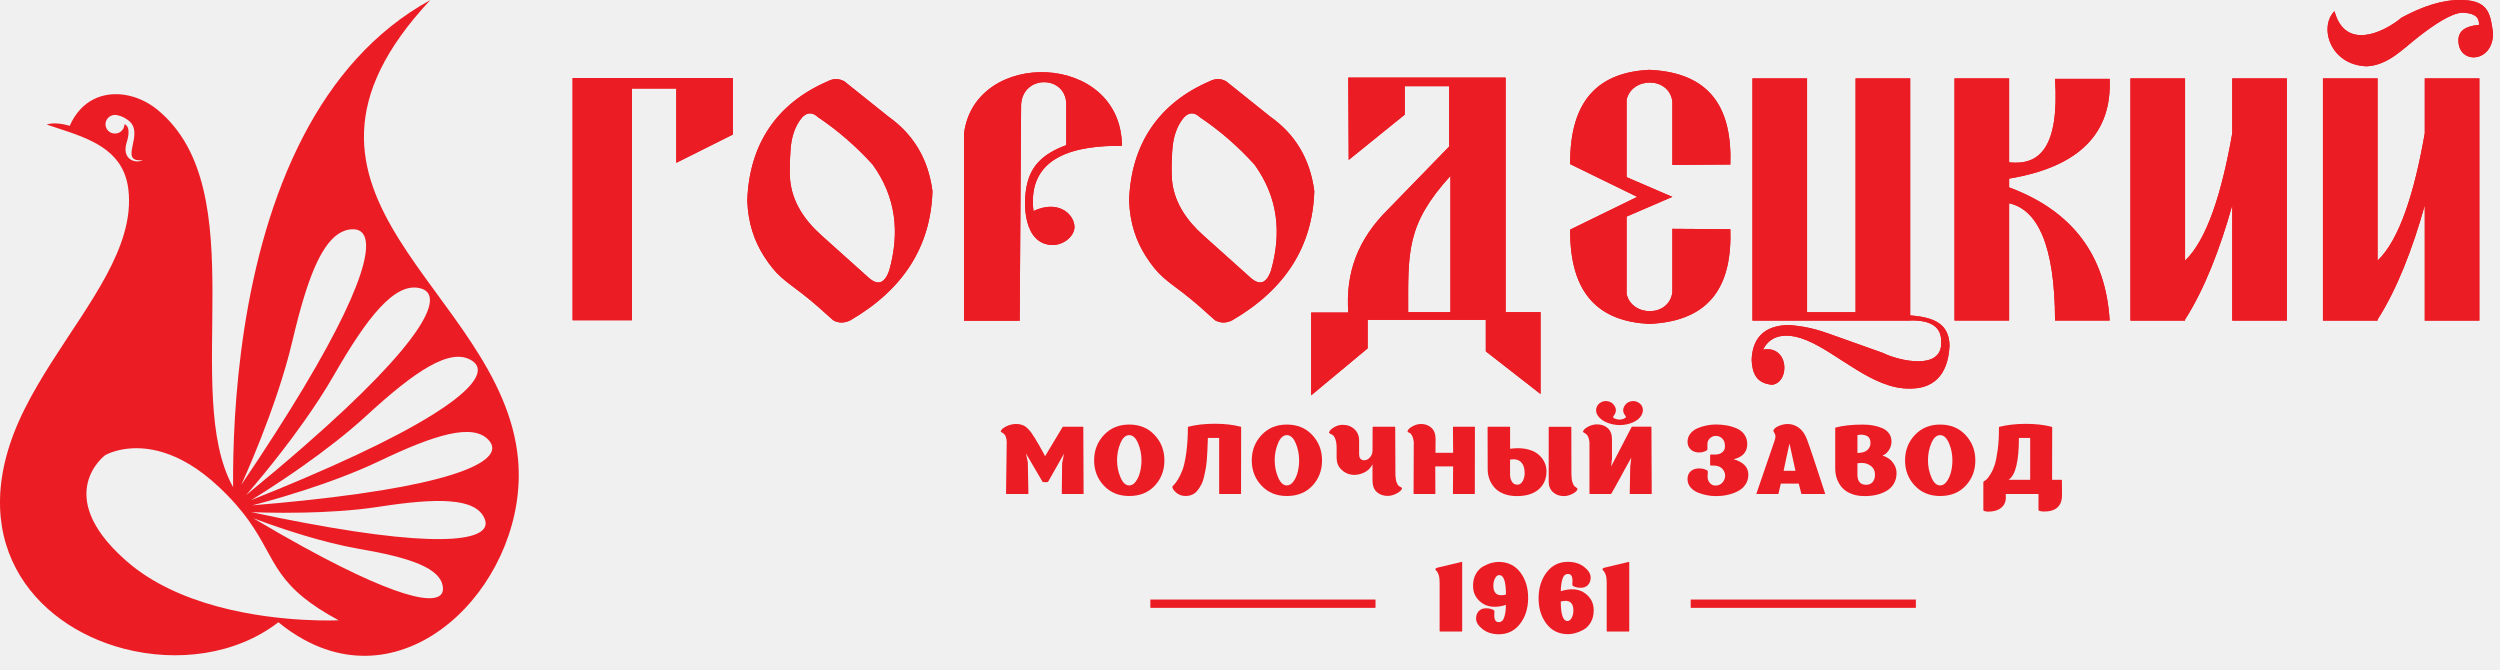
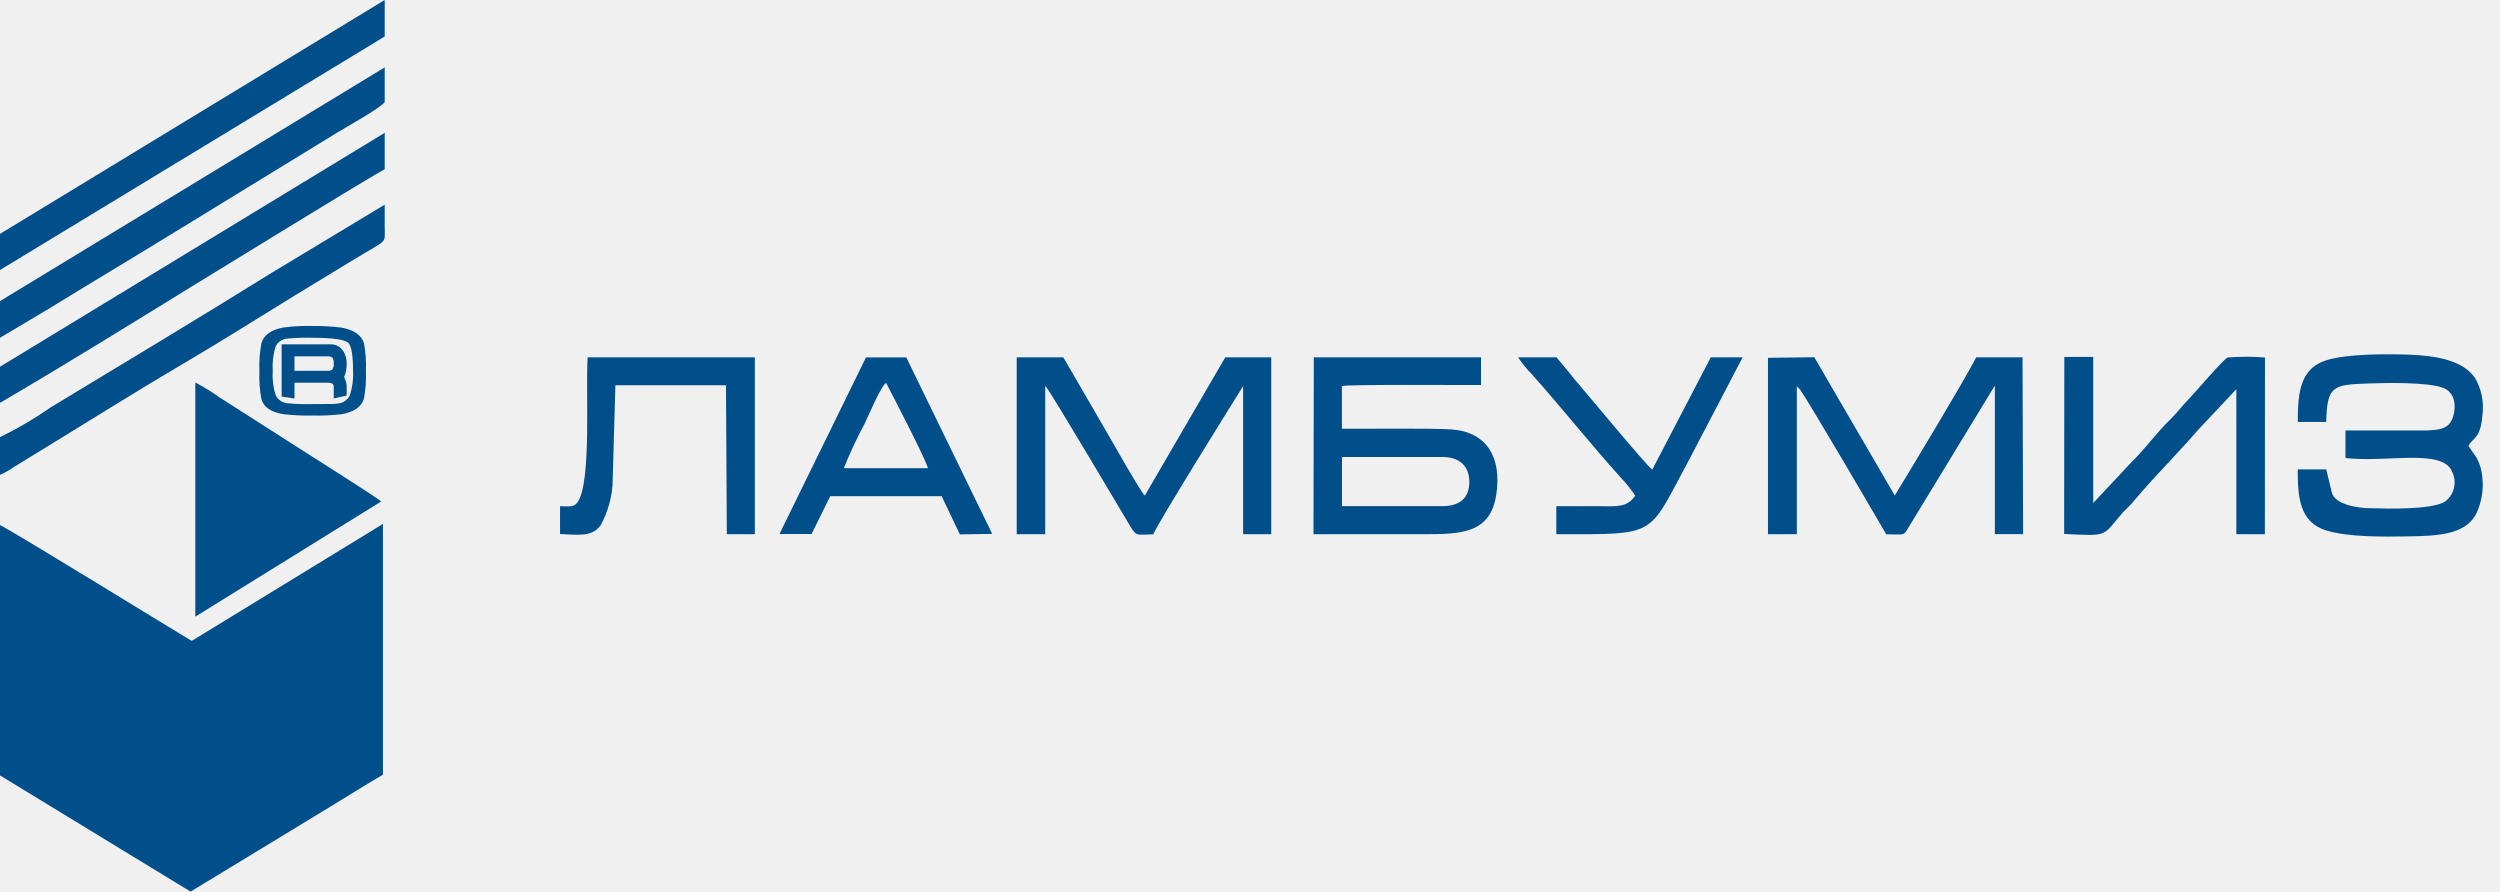
- <svg xmlns="http://www.w3.org/2000/svg" width="142" height="38" viewBox="0 0 142 38" fill="none">
-   <path d="M117.116 27.284L117.122 28.119C117.122 28.744 116.778 29.056 116.091 29.056C116.037 29.056 115.973 29.049 115.898 29.033C115.823 29.017 115.786 28.996 115.786 28.971V28.061H113.926C113.926 28.068 113.927 28.1 113.929 28.157C113.93 28.214 113.932 28.248 113.932 28.259C113.932 28.505 113.843 28.699 113.664 28.844C113.485 28.989 113.239 29.062 112.924 29.062C112.874 29.062 112.817 29.053 112.751 29.038C112.686 29.021 112.654 29.002 112.654 28.976V27.38C112.654 27.373 112.659 27.364 112.67 27.354C112.674 27.35 112.682 27.345 112.693 27.338C112.748 27.302 112.797 27.265 112.844 27.226C112.89 27.187 112.96 27.09 113.057 26.936C113.153 26.783 113.233 26.606 113.299 26.404C113.364 26.202 113.421 25.914 113.471 25.538C113.522 25.163 113.544 24.741 113.54 24.269V24.264C113.544 24.253 113.552 24.246 113.563 24.243C114.002 24.133 114.498 24.076 115.053 24.074C115.608 24.073 116.104 24.129 116.542 24.243C116.542 24.243 116.549 24.249 116.565 24.259V24.269L116.559 27.251H117.095C117.108 27.252 117.116 27.263 117.116 27.284ZM114.099 27.242L114.104 27.252H115.314V24.874H114.674C114.674 26.196 114.482 26.984 114.099 27.242Z" fill="#EC1C24" />
-   <path d="M112.199 26.149C112.199 26.717 112.017 27.196 111.652 27.587C111.287 27.978 110.802 28.173 110.2 28.173C109.61 28.173 109.129 27.977 108.76 27.584C108.391 27.192 108.207 26.713 108.207 26.149C108.207 25.585 108.392 25.105 108.763 24.709C109.134 24.313 109.613 24.115 110.2 24.115C110.791 24.115 111.272 24.313 111.643 24.709C112.013 25.105 112.199 25.585 112.199 26.149ZM109.509 26.149C109.509 26.488 109.574 26.811 109.704 27.115C109.835 27.421 110 27.573 110.2 27.573C110.341 27.573 110.467 27.498 110.577 27.346C110.686 27.194 110.767 27.013 110.819 26.8C110.871 26.587 110.897 26.371 110.897 26.149C110.897 25.8 110.831 25.473 110.701 25.169C110.57 24.866 110.403 24.715 110.2 24.715C109.996 24.715 109.831 24.866 109.702 25.169C109.573 25.472 109.509 25.799 109.509 26.149Z" fill="#EC1C24" />
-   <path d="M106.959 25.86C106.936 25.874 106.938 25.885 106.965 25.892C107.206 25.971 107.393 26.102 107.526 26.286C107.659 26.47 107.724 26.661 107.724 26.861C107.724 27.09 107.674 27.29 107.575 27.464C107.475 27.638 107.338 27.775 107.166 27.876C106.993 27.977 106.802 28.054 106.593 28.104C106.383 28.154 106.158 28.178 105.917 28.178C105.667 28.178 105.444 28.146 105.249 28.08C105.053 28.013 104.892 27.929 104.768 27.826C104.643 27.722 104.54 27.6 104.459 27.458C104.379 27.317 104.322 27.179 104.289 27.041C104.257 26.903 104.24 26.764 104.24 26.621V26.615V26.61V26.605V26.6V26.595V26.589V26.583V26.579V26.573V26.568V26.563V26.557V26.552V26.547V26.541V26.536V26.531V26.525V26.52V26.515V26.509V26.505V26.499V26.494V26.489V26.483V26.478V26.472V26.467V26.462V26.457V26.451V26.446V26.44V26.435V26.43V26.425V26.419V26.414V26.409V26.404V26.398V26.393V26.388V26.382V26.377V26.372V26.366V26.361V26.356V26.35V26.346V26.34V26.334V26.329V26.324V26.319V26.308V26.303V26.297V26.292V26.287V26.282V26.276V26.271V26.266V26.261V26.255V26.25V26.239V26.234V26.229V26.223V26.218V26.213V26.207V26.202V26.191V26.186V26.181V26.175V26.166V26.16V26.149V26.144V26.139V26.134V26.128V26.123V26.113V26.107V26.102V26.097V26.086V26.081V26.075V26.07V26.065V26.055V26.049V26.043V26.039V26.027V26.023V26.017V26.012V26.001V25.996V25.991V25.98V25.975V25.969V25.964V25.953V25.948V25.943V25.932V25.927V25.922V25.911V25.906V25.9V25.89V25.884V25.88V25.868V25.864V25.858V25.848V25.842V25.837V25.826V25.821V25.816V25.805V25.8V25.789V25.784V25.779V25.768V25.763V25.752V25.747V25.741V25.731V25.725V25.715V25.709V25.705V25.689V25.684V25.673V25.668V25.657V25.652V25.641V25.636V25.631V25.62V25.615V25.604V25.599V25.588V25.583V25.573V25.567V25.557V25.551V25.541V25.535V25.525V25.519V25.509V25.503V25.493V25.488V25.477V25.472V25.461V25.456V25.445V25.44V25.43V25.418V25.414V25.402V25.398V25.387V25.382V25.371V25.366V25.355V25.344V25.339V25.328V25.323V25.313V25.302V25.297V25.286V25.281V25.27V25.259V25.255V25.243V25.239V25.227V25.217V25.212V25.201V25.196V25.185V25.175V25.169V25.159V25.148V25.143V25.132V25.122V25.116V25.106V25.096V25.09V25.08V25.068V25.064V25.052V25.042V25.037V25.026V25.016V25.01V25V24.989V24.984V24.973V24.963V24.952V24.947V24.936V24.925V24.921V24.909V24.899V24.889V24.883V24.873V24.862V24.851V24.846V24.835V24.825V24.814V24.809V24.798V24.788V24.777V24.766V24.762V24.75V24.74V24.73V24.724V24.714V24.703V24.692V24.682V24.676V24.666V24.655V24.645V24.634V24.623V24.618V24.608V24.597V24.575V24.564V24.554V24.548V24.538V24.528V24.517V24.506V24.496V24.485V24.48V24.469V24.459V24.448V24.437V24.427V24.416V24.405V24.401V24.389V24.379V24.369V24.315C104.24 24.293 104.25 24.283 104.268 24.283C104.679 24.172 105.195 24.117 105.812 24.117C106.011 24.117 106.201 24.132 106.379 24.163C106.558 24.193 106.729 24.242 106.895 24.311C107.059 24.378 107.191 24.478 107.289 24.61C107.387 24.742 107.436 24.9 107.436 25.081C107.436 25.256 107.386 25.42 107.286 25.571C107.187 25.72 107.078 25.817 106.959 25.86ZM106.244 25.164C106.244 24.949 106.166 24.811 106.008 24.746C105.851 24.682 105.682 24.672 105.502 24.715V25.727C105.755 25.727 105.942 25.672 106.064 25.564C106.184 25.454 106.244 25.321 106.244 25.164ZM105.997 27.536C106.154 27.536 106.277 27.484 106.366 27.381C106.454 27.278 106.499 27.138 106.499 26.963C106.499 26.724 106.401 26.544 106.204 26.423C106.009 26.301 105.775 26.265 105.502 26.315V27.006C105.517 27.36 105.682 27.536 105.997 27.536Z" fill="#EC1C24" />
-   <path d="M103.665 28.034C103.669 28.048 103.664 28.057 103.649 28.061H102.347C102.328 28.061 102.317 28.052 102.313 28.034L102.169 27.467H101.149L101.021 28.034C101.018 28.041 101.013 28.047 101.008 28.053C101.001 28.058 100.995 28.061 100.987 28.061H100.982H99.778C99.778 28.061 99.772 28.059 99.761 28.055C99.757 28.052 99.758 28.045 99.766 28.034C100.426 26.114 100.756 25.152 100.756 25.148C100.83 24.952 100.858 24.817 100.843 24.744C100.828 24.671 100.803 24.61 100.768 24.563C100.734 24.513 100.72 24.478 100.727 24.453C100.762 24.353 100.865 24.266 101.036 24.193C101.207 24.12 101.378 24.084 101.551 24.084C101.774 24.084 101.98 24.155 102.174 24.296C102.365 24.437 102.515 24.646 102.623 24.924C102.696 25.11 102.818 25.463 102.992 25.982C103.164 26.501 103.32 26.973 103.459 27.398L103.665 28.034ZM101.309 26.743H101.983L101.643 25.191C101.605 25.34 101.545 25.611 101.465 26.002C101.384 26.392 101.333 26.64 101.309 26.743Z" fill="#EC1C24" />
-   <path d="M98.471 26.085C99.028 26.245 99.306 26.538 99.306 26.963C99.306 27.177 99.249 27.367 99.136 27.53C99.023 27.694 98.873 27.822 98.686 27.913C98.5 28.004 98.304 28.071 98.1 28.114C97.894 28.158 97.684 28.179 97.468 28.179C97.296 28.179 97.122 28.163 96.947 28.128C96.773 28.094 96.601 28.043 96.43 27.973C96.259 27.903 96.12 27.802 96.012 27.67C95.905 27.538 95.851 27.384 95.851 27.209C95.851 27.027 95.91 26.881 96.029 26.77C96.147 26.66 96.31 26.605 96.513 26.605C96.628 26.605 96.737 26.622 96.838 26.659C96.94 26.694 96.995 26.73 97.002 26.765C97.006 26.79 97.007 26.814 97.005 26.835C97.003 26.856 97.001 26.892 96.997 26.939C96.993 26.987 96.991 27.031 96.991 27.071C96.991 27.217 97.035 27.338 97.121 27.435C97.207 27.531 97.308 27.58 97.424 27.58C97.654 27.58 97.819 27.482 97.919 27.285C98.015 27.096 98.011 26.912 97.907 26.734C97.797 26.541 97.598 26.444 97.314 26.444H97.165C97.145 26.444 97.136 26.431 97.136 26.407V25.845C97.14 25.83 97.149 25.822 97.165 25.818H97.424C97.577 25.818 97.704 25.782 97.801 25.709C97.898 25.636 97.956 25.547 97.971 25.444C97.986 25.34 97.98 25.236 97.953 25.133C97.927 25.03 97.868 24.942 97.778 24.868C97.688 24.796 97.582 24.759 97.459 24.759C97.332 24.759 97.22 24.803 97.125 24.89C97.028 24.978 96.981 25.091 96.981 25.231V25.535C96.965 25.571 96.912 25.608 96.819 25.645C96.727 25.682 96.625 25.701 96.514 25.701C96.314 25.701 96.154 25.644 96.033 25.53C95.911 25.417 95.852 25.27 95.852 25.091C95.852 24.917 95.906 24.762 96.013 24.629C96.12 24.494 96.26 24.392 96.43 24.32C96.602 24.249 96.774 24.196 96.948 24.163C97.123 24.128 97.296 24.111 97.469 24.111C97.689 24.111 97.897 24.13 98.097 24.168C98.297 24.205 98.488 24.265 98.67 24.346C98.852 24.429 98.996 24.55 99.099 24.709C99.203 24.867 99.251 25.053 99.243 25.268C99.223 25.694 98.966 25.967 98.471 26.085Z" fill="#EC1C24" />
-   <path d="M93.225 23.606C93.122 23.774 92.956 23.905 92.73 24C92.503 24.093 92.266 24.142 92.019 24.144C91.77 24.146 91.528 24.1 91.289 24.008C91.052 23.915 90.874 23.78 90.753 23.606C90.665 23.47 90.639 23.332 90.673 23.189C90.707 23.045 90.79 22.936 90.92 22.862C91.052 22.783 91.192 22.761 91.344 22.795C91.495 22.828 91.612 22.908 91.692 23.034C91.823 23.229 91.811 23.424 91.658 23.616C91.6 23.685 91.622 23.738 91.721 23.777C91.906 23.852 92.081 23.852 92.246 23.777C92.353 23.73 92.379 23.675 92.321 23.611C92.167 23.422 92.155 23.229 92.287 23.034C92.368 22.908 92.483 22.828 92.635 22.795C92.787 22.761 92.928 22.783 93.058 22.862C93.189 22.933 93.27 23.038 93.303 23.177C93.335 23.317 93.309 23.46 93.225 23.606ZM93.801 24.259L93.818 28.033C93.814 28.047 93.805 28.057 93.79 28.06H92.591C92.591 28.06 92.586 28.058 92.575 28.055C92.567 28.051 92.565 28.044 92.569 28.033L92.597 26.513L92.655 26C92.562 26.156 92.378 26.492 92.099 27.006C91.821 27.52 91.629 27.863 91.526 28.034C91.522 28.042 91.516 28.047 91.509 28.053C91.501 28.058 91.494 28.061 91.486 28.061H91.48H90.305C90.305 28.061 90.297 28.055 90.282 28.045V28.034C90.279 26.396 90.279 25.426 90.282 25.127C90.271 25.01 90.249 24.911 90.216 24.832C90.183 24.753 90.148 24.7 90.112 24.669C90.076 24.639 90.04 24.614 90.006 24.597C89.972 24.579 89.946 24.564 89.931 24.551C89.916 24.539 89.912 24.52 89.92 24.494C89.953 24.402 90.054 24.314 90.217 24.23C90.38 24.146 90.544 24.104 90.709 24.104C90.955 24.104 91.158 24.175 91.32 24.318C91.481 24.461 91.561 24.675 91.561 24.96V26.048L91.51 26.497L92.673 24.26C92.677 24.249 92.683 24.242 92.691 24.238C92.698 24.235 92.704 24.233 92.708 24.233H92.714H93.773C93.773 24.233 93.782 24.238 93.802 24.249V24.259H93.801Z" fill="#EC1C24" />
-   <path d="M85.75 24.237C85.75 24.237 85.758 24.243 85.773 24.253V24.264V25.49C86.107 25.443 86.408 25.447 86.676 25.5C86.945 25.554 87.163 25.644 87.328 25.771C87.493 25.898 87.619 26.046 87.708 26.218C87.796 26.389 87.841 26.573 87.841 26.769C87.841 27.194 87.693 27.535 87.401 27.792C87.106 28.049 86.693 28.178 86.159 28.178C85.868 28.178 85.61 28.132 85.387 28.039C85.165 27.945 84.99 27.823 84.866 27.671C84.741 27.52 84.648 27.36 84.59 27.189C84.53 27.02 84.501 26.845 84.501 26.662L84.495 24.263C84.498 24.249 84.508 24.241 84.523 24.237H85.75V24.237ZM86.193 27.53C86.316 27.53 86.415 27.462 86.49 27.326C86.565 27.19 86.602 27.041 86.602 26.876C86.602 26.59 86.53 26.38 86.385 26.242C86.241 26.104 86.038 26.059 85.772 26.105V26.983C85.775 27.13 85.813 27.257 85.881 27.367C85.951 27.476 86.055 27.53 86.193 27.53ZM87.968 24.27C87.972 24.256 87.981 24.247 87.996 24.244H89.228C89.228 24.244 89.236 24.249 89.251 24.26V24.27C89.255 25.798 89.257 26.684 89.257 26.931C89.257 27.123 89.277 27.281 89.318 27.402C89.359 27.524 89.401 27.6 89.448 27.632C89.494 27.665 89.533 27.694 89.565 27.718C89.598 27.743 89.609 27.77 89.597 27.798C89.566 27.887 89.469 27.973 89.305 28.055C89.142 28.137 88.982 28.178 88.824 28.178C88.583 28.178 88.379 28.105 88.213 27.957C88.049 27.808 87.966 27.611 87.966 27.365V24.27H87.968Z" fill="#EC1C24" />
-   <path d="M83.752 24.237C83.752 24.237 83.76 24.243 83.775 24.253V24.264L83.77 28.033C83.766 28.047 83.756 28.056 83.741 28.06H82.548C82.548 28.06 82.541 28.055 82.526 28.044V28.033L82.537 26.492H81.523L81.529 28.033C81.525 28.047 81.515 28.056 81.5 28.06H80.314C80.314 28.06 80.306 28.055 80.291 28.044V28.033C80.299 26.085 80.302 25.107 80.302 25.104C80.287 24.961 80.257 24.847 80.213 24.759C80.168 24.672 80.125 24.618 80.08 24.599C80.035 24.579 80.001 24.561 79.974 24.544C79.947 24.529 79.94 24.507 79.951 24.478C79.985 24.385 80.082 24.296 80.24 24.21C80.397 24.125 80.556 24.082 80.718 24.082C80.952 24.082 81.147 24.154 81.305 24.299C81.462 24.443 81.541 24.657 81.541 24.944C81.541 24.994 81.54 25.115 81.538 25.308C81.536 25.5 81.535 25.638 81.535 25.72H82.538L82.527 24.264C82.531 24.25 82.54 24.241 82.555 24.237H83.752Z" fill="#EC1C24" />
-   <path d="M75.92 25.448C75.92 25.233 75.896 25.063 75.846 24.936C75.795 24.809 75.742 24.731 75.684 24.701C75.626 24.671 75.578 24.645 75.537 24.623C75.497 24.602 75.482 24.575 75.493 24.543C75.531 24.447 75.628 24.354 75.782 24.264C75.935 24.175 76.097 24.13 76.265 24.13C76.53 24.13 76.752 24.212 76.931 24.377C77.109 24.54 77.198 24.757 77.198 25.024V25.801C77.198 25.997 77.274 26.109 77.423 26.138C77.566 26.163 77.694 26.112 77.81 25.982C77.909 25.876 77.959 25.744 77.959 25.586L77.965 24.275L77.988 24.237H79.22C79.239 24.245 79.248 24.255 79.248 24.269C79.244 24.387 79.248 25.294 79.26 26.99C79.267 27.171 79.293 27.316 79.338 27.423C79.382 27.53 79.429 27.596 79.479 27.62C79.529 27.645 79.569 27.668 79.6 27.688C79.631 27.707 79.641 27.732 79.628 27.76C79.599 27.852 79.496 27.943 79.324 28.032C79.15 28.122 78.982 28.167 78.816 28.167C78.572 28.167 78.366 28.093 78.203 27.947C78.04 27.801 77.958 27.579 77.958 27.283V26.373C77.847 26.595 77.676 26.757 77.446 26.858C77.216 26.959 76.988 26.994 76.764 26.962C76.539 26.93 76.343 26.828 76.174 26.657C76.004 26.485 75.92 26.265 75.92 25.993V25.448Z" fill="#EC1C24" />
-   <path d="M75.092 26.149C75.092 26.717 74.91 27.196 74.545 27.587C74.18 27.978 73.696 28.173 73.094 28.173C72.502 28.173 72.023 27.977 71.654 27.584C71.285 27.192 71.1 26.713 71.1 26.149C71.1 25.585 71.286 25.105 71.656 24.709C72.028 24.313 72.506 24.115 73.094 24.115C73.685 24.115 74.166 24.313 74.537 24.709C74.906 25.105 75.092 25.585 75.092 26.149ZM72.402 26.149C72.402 26.488 72.468 26.811 72.598 27.115C72.728 27.421 72.894 27.573 73.093 27.573C73.236 27.573 73.36 27.498 73.47 27.346C73.58 27.194 73.66 27.013 73.713 26.8C73.764 26.587 73.791 26.371 73.791 26.149C73.791 25.8 73.725 25.473 73.594 25.169C73.464 24.866 73.297 24.715 73.094 24.715C72.89 24.715 72.724 24.866 72.595 25.169C72.467 25.472 72.402 25.799 72.402 26.149Z" fill="#EC1C24" />
-   <path d="M70.474 24.238C70.474 24.238 70.482 24.243 70.497 24.253V24.264L70.491 28.033C70.487 28.047 70.478 28.056 70.463 28.06H69.27C69.27 28.06 69.263 28.055 69.248 28.044V28.033V24.874H68.608C68.604 24.943 68.599 25.061 68.594 25.231C68.588 25.4 68.582 25.547 68.576 25.671C68.571 25.797 68.561 25.954 68.545 26.143C68.529 26.332 68.509 26.497 68.482 26.638C68.455 26.779 68.422 26.934 68.384 27.101C68.346 27.269 68.295 27.412 68.231 27.53C68.168 27.647 68.095 27.758 68.015 27.861C67.934 27.965 67.836 28.043 67.721 28.094C67.606 28.146 67.479 28.172 67.341 28.172C67.132 28.172 66.957 28.109 66.81 27.982C66.664 27.855 66.591 27.744 66.591 27.647C66.591 27.63 66.62 27.593 66.681 27.535C66.74 27.478 66.813 27.382 66.899 27.246C66.986 27.111 67.072 26.932 67.159 26.711C67.244 26.489 67.318 26.165 67.378 25.739C67.438 25.313 67.469 24.821 67.473 24.264V24.259C67.476 24.248 67.484 24.241 67.496 24.238C67.932 24.127 68.429 24.07 68.984 24.069C69.54 24.067 70.036 24.124 70.474 24.238Z" fill="#EC1C24" />
-   <path d="M66.138 26.149C66.138 26.717 65.956 27.196 65.591 27.587C65.226 27.978 64.742 28.173 64.14 28.173C63.548 28.173 63.069 27.977 62.7 27.584C62.331 27.192 62.146 26.713 62.146 26.149C62.146 25.585 62.331 25.105 62.702 24.709C63.074 24.313 63.552 24.115 64.14 24.115C64.731 24.115 65.212 24.313 65.582 24.709C65.953 25.105 66.138 25.585 66.138 26.149ZM63.448 26.149C63.448 26.488 63.513 26.811 63.644 27.115C63.774 27.421 63.94 27.573 64.139 27.573C64.281 27.573 64.406 27.498 64.516 27.346C64.625 27.194 64.706 27.013 64.758 26.8C64.81 26.587 64.837 26.371 64.837 26.149C64.837 25.8 64.77 25.473 64.64 25.169C64.51 24.866 64.343 24.715 64.14 24.715C63.935 24.715 63.769 24.866 63.641 25.169C63.512 25.472 63.448 25.799 63.448 26.149Z" fill="#EC1C24" />
-   <path d="M59.36 25.914L60.35 24.265L60.391 24.237H61.503C61.503 24.237 61.513 24.243 61.532 24.253V24.265L61.548 28.034C61.548 28.051 61.537 28.06 61.514 28.06H60.339C60.339 28.06 60.329 28.055 60.31 28.044V28.034L60.328 26.321L60.437 25.769L59.532 27.364C59.525 27.378 59.5 27.386 59.458 27.386H59.296C59.25 27.386 59.223 27.378 59.216 27.364L58.271 25.753L58.38 26.251L58.414 28.034C58.41 28.048 58.401 28.057 58.386 28.06H57.171C57.171 28.06 57.162 28.055 57.143 28.044V28.034C57.17 26.085 57.182 25.108 57.182 25.104C57.178 24.991 57.163 24.894 57.133 24.818C57.105 24.741 57.072 24.686 57.035 24.654C57 24.622 56.965 24.597 56.932 24.579C56.899 24.562 56.874 24.547 56.857 24.533C56.84 24.521 56.837 24.503 56.849 24.477C56.883 24.385 56.991 24.296 57.171 24.21C57.351 24.124 57.534 24.081 57.718 24.081C57.85 24.081 57.967 24.101 58.072 24.14C58.178 24.179 58.275 24.242 58.363 24.33C58.452 24.417 58.522 24.499 58.577 24.576C58.631 24.652 58.7 24.757 58.785 24.89C58.869 25.026 58.959 25.179 59.055 25.35C59.151 25.521 59.226 25.657 59.28 25.757L59.36 25.914Z" fill="#EC1C24" />
-   <path d="M92.523 31.913C92.535 31.913 92.542 31.924 92.542 31.946V35.838C92.542 35.856 92.533 35.867 92.516 35.872H91.286C91.269 35.872 91.261 35.861 91.261 35.838V33.108C91.261 32.926 91.245 32.781 91.213 32.675C91.181 32.568 91.142 32.492 91.098 32.446C91.053 32.4 91.031 32.375 91.031 32.37C91.014 32.339 91.018 32.311 91.044 32.288C91.069 32.266 91.114 32.247 91.178 32.233C91.626 32.127 92.074 32.02 92.523 31.913Z" fill="#EC1C24" />
-   <path d="M88.653 33.579C89.215 33.406 89.668 33.441 90.011 33.685C90.356 33.928 90.526 34.256 90.522 34.671C90.522 34.93 90.466 35.155 90.356 35.347C90.246 35.538 90.106 35.678 89.938 35.77C89.771 35.86 89.615 35.925 89.47 35.964C89.325 36.002 89.189 36.022 89.062 36.022C88.539 36.018 88.128 35.817 87.832 35.421C87.534 35.025 87.386 34.533 87.392 33.946C87.4 33.364 87.558 32.878 87.864 32.489C88.17 32.1 88.574 31.907 89.076 31.912C89.441 31.917 89.744 32.015 89.986 32.206C90.229 32.397 90.35 32.598 90.35 32.807C90.35 32.974 90.299 33.115 90.198 33.226C90.096 33.337 89.951 33.391 89.764 33.386C89.666 33.386 89.572 33.372 89.48 33.342C89.389 33.312 89.336 33.285 89.324 33.263C89.316 33.245 89.31 33.223 89.308 33.198C89.306 33.173 89.307 33.139 89.311 33.096C89.316 33.052 89.317 33.017 89.317 32.99C89.317 32.731 89.235 32.602 89.069 32.602C88.92 32.597 88.815 32.686 88.754 32.867C88.691 33.051 88.658 33.287 88.653 33.579ZM89.03 35.272C89.119 35.272 89.192 35.226 89.247 35.135C89.303 35.044 89.337 34.955 89.352 34.865C89.367 34.777 89.372 34.699 89.368 34.63C89.352 34.202 89.113 34.048 88.653 34.166C88.653 34.903 88.779 35.272 89.03 35.272Z" fill="#EC1C24" />
-   <path d="M83.033 31.913C83.045 31.913 83.052 31.924 83.052 31.946V35.838C83.052 35.856 83.043 35.867 83.026 35.872H81.796C81.779 35.872 81.771 35.861 81.771 35.838V33.108C81.771 32.926 81.755 32.781 81.723 32.675C81.691 32.568 81.652 32.492 81.608 32.446C81.563 32.4 81.541 32.375 81.541 32.37C81.524 32.339 81.529 32.311 81.553 32.288C81.579 32.266 81.624 32.247 81.688 32.233C82.136 32.127 82.585 32.02 83.033 31.913Z" fill="#EC1C24" />
-   <path d="M78.129 34.054H65.34V34.526H78.129V34.054Z" fill="#EC1C24" />
-   <path d="M108.821 34.054H96.032V34.526H108.821V34.054Z" fill="#EC1C24" />
-   <path fill-rule="evenodd" clip-rule="evenodd" d="M49.563 9.343C48.628 8.316 47.602 7.419 46.477 6.666C46.144 6.354 45.841 6.375 45.563 6.666C45.153 7.147 44.952 7.785 44.904 8.492C44.869 8.993 44.832 9.812 44.886 10.288C45.019 11.457 45.651 12.473 46.666 13.375C47.579 14.193 48.492 15.011 49.405 15.831C49.862 16.193 50.244 16.122 50.508 15.359C51.109 13.223 50.907 11.202 49.563 9.343ZM47.012 4.619C44.123 5.868 42.554 8.19 42.446 11.389C42.49 12.688 42.853 13.704 43.398 14.558C44.107 15.669 44.578 15.92 45.542 16.662C46.148 17.127 46.737 17.657 47.327 18.192C47.623 18.355 47.948 18.368 48.303 18.192C51.346 16.42 52.87 13.959 52.964 10.854C52.713 8.944 51.82 7.592 50.476 6.634C49.714 6.026 48.881 5.361 47.956 4.618C47.662 4.456 47.349 4.444 47.012 4.619ZM71.251 9.343C70.316 8.316 69.291 7.419 68.165 6.666C67.832 6.354 67.529 6.375 67.252 6.666C66.913 7.064 66.716 7.568 66.63 8.13C66.547 8.683 66.513 9.915 66.596 10.452C66.767 11.553 67.388 12.516 68.354 13.374C69.267 14.192 70.18 15.011 71.094 15.83C71.551 16.192 71.933 16.122 72.196 15.358C72.798 13.223 72.596 11.202 71.251 9.343ZM68.7 4.619C65.811 5.868 64.242 8.19 64.133 11.389C64.178 12.688 64.541 13.704 65.087 14.558C65.796 15.669 66.266 15.92 67.231 16.662C67.836 17.127 68.426 17.657 69.015 18.192C69.312 18.355 69.636 18.368 69.991 18.192C73.034 16.42 74.559 13.959 74.652 10.854C74.401 8.944 73.509 7.592 72.164 6.634C71.401 6.026 70.57 5.361 69.645 4.618C69.35 4.456 69.038 4.444 68.7 4.619ZM57.999 5.94C57.973 10.033 57.946 14.125 57.919 18.217H54.755V7.603C55.342 2.73 63.686 2.923 63.727 8.283C61.154 8.257 58.321 8.824 58.701 11.988C60.053 11.351 60.944 12.089 61.027 12.814C61.09 13.361 60.441 13.948 59.73 13.915C58.15 13.843 58.066 11.58 58.345 10.428C58.573 9.489 59.145 8.765 60.563 8.244V5.92C60.553 4.271 58.1 4.223 57.999 5.94ZM76.606 9.084C76.598 7.525 76.59 5.966 76.582 4.406H85.521V17.728H87.504V22.381C86.467 21.573 85.431 20.765 84.394 19.957V18.169H77.684V19.785C76.614 20.675 75.545 21.565 74.475 22.455V17.752H76.582C76.424 15.489 77.112 13.589 78.884 11.85C80.027 10.674 81.169 9.5 82.312 8.324V4.895H79.79V6.511C78.727 7.369 77.666 8.227 76.606 9.084ZM79.985 17.728H82.385V9.99C79.862 12.761 79.985 14.328 79.985 17.728ZM98.284 9.345C97.186 9.352 96.088 9.359 94.99 9.367V5.759C94.796 4.329 92.675 4.366 92.391 5.669V10.062L94.99 11.182V11.182L92.391 12.302V16.695C92.675 17.998 94.796 18.034 94.99 16.605V12.997C96.088 13.005 97.186 13.012 98.284 13.019C98.388 16.159 97.21 18.246 93.667 18.398C90.888 18.253 89.156 16.772 89.185 13.042L92.995 11.182L89.185 9.322C89.156 5.592 90.888 4.111 93.667 3.966C97.21 4.117 98.388 6.204 98.284 9.345ZM111.016 4.454H114.118V9.221C115.778 9.399 116.976 8.491 116.727 4.481H119.829C119.961 7.465 118.227 9.462 114.118 10.145V10.642C117.745 11.992 119.612 14.54 119.829 18.208H116.727C116.716 13.879 115.714 11.901 114.118 11.545V18.208H111.016V4.454ZM126.791 4.454H129.893V18.209H126.791V11.661C126.107 14.117 125.202 16.451 124.11 18.151V18.209H124.073H121.009V4.454H124.111V14.802C125.347 13.632 126.2 10.959 126.792 7.567V4.454H126.791ZM108.499 18.203C109.727 18.175 110.285 18.606 110.259 19.433C110.324 21.08 107.831 20.489 106.93 20.039C106.14 19.757 105.35 19.477 104.562 19.195C103.386 18.777 102.904 18.58 101.656 18.461C100.073 18.463 99.527 19.345 99.494 20.45C99.525 21.193 99.761 21.78 100.662 21.855C101.683 21.712 101.624 19.599 100.14 19.857C100.644 18.855 101.734 18.961 102.625 19.33C104.41 20.07 106.382 22.106 108.464 22.07C109.723 22.087 110.645 21.413 110.734 19.628C110.706 18.448 109.952 18.023 108.499 17.916V4.454H105.397V17.733H102.641V4.454H99.539V18.209H102.358H102.641H105.397H105.46H108.335H108.499V18.203ZM137.726 4.454H140.828V18.209H137.726V11.661C137.043 14.117 136.137 16.451 135.045 18.151V18.209H135.008H131.943V4.454H135.046V14.802C136.282 13.632 137.135 10.959 137.727 7.567V4.454H137.726ZM132.6 0.636C133.185 2.84 135.314 1.91 136.405 1.005C137.584 0.367 138.743 -0.035 139.863 0.002C141.455 0.025 141.457 0.977 141.602 1.843C141.65 3.591 139.616 3.7 139.638 2.273C139.647 1.743 140.061 1.474 140.804 1.414C140.837 0.876 140.415 0.744 139.863 0.718C139.208 0.756 138.269 1.399 137.422 2.049C136.49 2.763 135.676 3.695 134.442 3.766C132.344 3.707 131.699 1.523 132.6 0.636ZM41.627 4.429H32.524V18.192H35.895V5.028H38.414V9.248L41.626 7.642V4.429H41.627Z" fill="#EC1C24" />
-   <path fill-rule="evenodd" clip-rule="evenodd" d="M49.563 9.343C48.628 8.316 47.602 7.419 46.477 6.666C46.144 6.354 45.841 6.375 45.563 6.666C45.153 7.147 44.952 7.785 44.904 8.492C44.869 8.993 44.832 9.812 44.886 10.288C45.019 11.457 45.651 12.473 46.666 13.375C47.579 14.193 48.492 15.011 49.405 15.831C49.862 16.193 50.244 16.122 50.508 15.359C51.109 13.223 50.907 11.202 49.563 9.343ZM47.012 4.619C44.123 5.868 42.554 8.19 42.446 11.389C42.49 12.688 42.853 13.704 43.398 14.558C44.107 15.669 44.578 15.92 45.542 16.662C46.148 17.127 46.737 17.657 47.327 18.192C47.623 18.355 47.948 18.368 48.303 18.192C51.346 16.42 52.87 13.959 52.964 10.854C52.713 8.944 51.82 7.592 50.476 6.634C49.714 6.026 48.881 5.361 47.956 4.618C47.662 4.456 47.349 4.444 47.012 4.619ZM71.251 9.343C70.316 8.316 69.291 7.419 68.165 6.666C67.832 6.354 67.529 6.375 67.252 6.666C66.913 7.064 66.716 7.568 66.63 8.13C66.547 8.683 66.513 9.915 66.596 10.452C66.767 11.553 67.388 12.516 68.354 13.374C69.267 14.192 70.18 15.011 71.094 15.83C71.551 16.192 71.933 16.122 72.196 15.358C72.798 13.223 72.596 11.202 71.251 9.343ZM68.7 4.619C65.811 5.868 64.242 8.19 64.133 11.389C64.178 12.688 64.541 13.704 65.087 14.558C65.796 15.669 66.266 15.92 67.231 16.662C67.836 17.127 68.426 17.657 69.015 18.192C69.312 18.355 69.636 18.368 69.991 18.192C73.034 16.42 74.559 13.959 74.652 10.854C74.401 8.944 73.509 7.592 72.164 6.634C71.401 6.026 70.57 5.361 69.645 4.618C69.35 4.456 69.038 4.444 68.7 4.619ZM57.999 5.94C57.973 10.033 57.946 14.125 57.919 18.217H54.755V7.603C55.342 2.73 63.686 2.923 63.727 8.283C61.154 8.257 58.321 8.824 58.701 11.988C60.053 11.351 60.944 12.089 61.027 12.814C61.09 13.361 60.441 13.948 59.73 13.915C58.15 13.843 58.066 11.58 58.345 10.428C58.573 9.489 59.145 8.765 60.563 8.244V5.92C60.553 4.271 58.1 4.223 57.999 5.94ZM76.606 9.084C76.598 7.525 76.59 5.966 76.582 4.406H85.521V17.728H87.504V22.381C86.467 21.573 85.431 20.765 84.394 19.957V18.169H77.684V19.785C76.614 20.675 75.545 21.565 74.475 22.455V17.752H76.582C76.424 15.489 77.112 13.589 78.884 11.85C80.027 10.674 81.169 9.5 82.312 8.324V4.895H79.79V6.511C78.727 7.369 77.666 8.227 76.606 9.084ZM79.985 17.728H82.385V9.99C79.862 12.761 79.985 14.328 79.985 17.728ZM98.284 9.345C97.186 9.352 96.088 9.359 94.99 9.367V5.759C94.796 4.329 92.675 4.366 92.391 5.669V10.062L94.99 11.182V11.182L92.391 12.302V16.695C92.675 17.998 94.796 18.034 94.99 16.605V12.997C96.088 13.005 97.186 13.012 98.284 13.019C98.388 16.159 97.21 18.246 93.667 18.398C90.888 18.253 89.156 16.772 89.185 13.042L92.995 11.182L89.185 9.322C89.156 5.592 90.888 4.111 93.667 3.966C97.21 4.117 98.388 6.204 98.284 9.345ZM111.016 4.454H114.118V9.221C115.778 9.399 116.976 8.491 116.727 4.481H119.829C119.961 7.465 118.227 9.462 114.118 10.145V10.642C117.745 11.992 119.612 14.54 119.829 18.208H116.727C116.716 13.879 115.714 11.901 114.118 11.545V18.208H111.016V4.454ZM126.791 4.454H129.893V18.209H126.791V11.661C126.107 14.117 125.202 16.451 124.11 18.151V18.209H124.073H121.009V4.454H124.111V14.802C125.347 13.632 126.2 10.959 126.792 7.567V4.454H126.791ZM108.499 18.203C109.727 18.175 110.285 18.606 110.259 19.433C110.324 21.08 107.831 20.489 106.93 20.039C106.14 19.757 105.35 19.477 104.562 19.195C103.386 18.777 102.904 18.58 101.656 18.461C100.073 18.463 99.527 19.345 99.494 20.45C99.525 21.193 99.761 21.78 100.662 21.855C101.683 21.712 101.624 19.599 100.14 19.857C100.644 18.855 101.734 18.961 102.625 19.33C104.41 20.07 106.382 22.106 108.464 22.07C109.723 22.087 110.645 21.413 110.734 19.628C110.706 18.448 109.952 18.023 108.499 17.916V4.454H105.397V17.733H102.641V4.454H99.539V18.209H102.358H102.641H105.397H105.46H108.335H108.499V18.203ZM137.726 4.454H140.828V18.209H137.726V11.661C137.043 14.117 136.137 16.451 135.045 18.151V18.209H135.008H131.943V4.454H135.046V14.802C136.282 13.632 137.135 10.959 137.727 7.567V4.454H137.726ZM132.6 0.636C133.185 2.84 135.314 1.91 136.405 1.005C137.584 0.367 138.743 -0.035 139.863 0.002C141.455 0.025 141.457 0.977 141.602 1.843C141.65 3.591 139.616 3.7 139.638 2.273C139.647 1.743 140.061 1.474 140.804 1.414C140.837 0.876 140.415 0.744 139.863 0.718C139.208 0.756 138.269 1.399 137.422 2.049C136.49 2.763 135.676 3.695 134.442 3.766C132.344 3.707 131.699 1.523 132.6 0.636ZM41.627 4.429H32.524V18.192H35.895V5.028H38.414V9.248L41.626 7.642V4.429H41.627Z" fill="#EC1C24" />
-   <path d="M85.537 34.359C84.976 34.532 84.523 34.496 84.179 34.253C83.835 34.01 83.665 33.681 83.669 33.267C83.669 33.008 83.724 32.783 83.835 32.591C83.945 32.4 84.085 32.26 84.252 32.168C84.42 32.078 84.576 32.012 84.721 31.974C84.866 31.936 85.002 31.916 85.129 31.916C85.652 31.92 86.062 32.121 86.359 32.517C86.657 32.913 86.803 33.405 86.799 33.992C86.791 34.574 86.633 35.06 86.327 35.449C86.021 35.838 85.617 36.031 85.115 36.026C84.749 36.021 84.447 35.923 84.204 35.731C83.962 35.541 83.841 35.34 83.841 35.131C83.841 34.963 83.892 34.823 83.993 34.712C84.095 34.601 84.24 34.547 84.427 34.551C84.524 34.551 84.619 34.566 84.71 34.596C84.802 34.625 84.854 34.652 84.867 34.675C84.875 34.693 84.881 34.714 84.883 34.74C84.885 34.764 84.884 34.799 84.88 34.842C84.875 34.885 84.874 34.92 84.874 34.947C84.874 35.207 84.956 35.336 85.122 35.336C85.271 35.341 85.376 35.252 85.437 35.071C85.5 34.887 85.533 34.651 85.537 34.359ZM85.161 32.666C85.072 32.666 85 32.712 84.944 32.803C84.889 32.893 84.854 32.983 84.839 33.072C84.825 33.161 84.82 33.239 84.823 33.308C84.84 33.736 85.079 33.89 85.538 33.772C85.537 33.035 85.412 32.666 85.161 32.666Z" fill="#EC1C24" />
-   <path fill-rule="evenodd" clip-rule="evenodd" d="M17.25 22.013C21.229 15.372 21.355 13.032 20.065 13.023C18.84 13.012 17.986 14.514 17.25 16.935C17.026 17.671 16.814 18.495 16.604 19.386C15.708 23.204 13.705 27.538 13.705 27.538C15.13 25.432 16.299 23.599 17.25 22.013ZM17.25 25.363C24.213 19.288 25.236 16.793 23.935 16.393C22.451 15.936 20.839 18.045 18.944 21.348C18.436 22.231 17.844 23.127 17.25 23.965C15.624 26.261 13.977 28.123 13.977 28.123C15.191 27.13 16.278 26.213 17.25 25.363ZM17.25 27.178C26.145 23.39 27.961 21.281 26.843 20.509C25.61 19.656 23.512 21.13 20.803 23.619C19.695 24.637 18.398 25.623 17.251 26.435C15.595 27.607 14.257 28.41 14.257 28.41C15.333 27.981 16.33 27.571 17.25 27.178ZM17.25 28.43C26.375 27.471 28.607 26.069 27.812 25.064C26.939 23.958 24.649 24.706 21.532 26.196C20.147 26.858 18.573 27.426 17.251 27.854C15.594 28.389 14.332 28.703 14.332 28.703C15.375 28.617 16.346 28.526 17.25 28.43ZM17.25 29.689C25.612 31.263 27.976 30.602 27.534 29.48C27.043 28.234 24.754 28.285 21.508 28.786C20.099 29.003 18.552 29.089 17.25 29.115C15.551 29.152 14.27 29.087 14.27 29.087C15.339 29.319 16.331 29.517 17.25 29.689ZM17.25 31.074C23.222 34.346 25.213 34.418 25.16 33.407C25.101 32.249 23.207 31.66 20.404 31.177C19.348 30.994 18.231 30.701 17.251 30.407C15.629 29.92 14.376 29.429 14.376 29.429C15.423 30.05 16.378 30.596 17.25 31.074ZM7.048 7.198C7.062 7.154 7.069 7.108 7.069 7.059C7.147 7.079 7.466 7.217 7.196 8.088C6.89 9.072 7.714 9.308 8.105 9.098C6.634 9.233 8.329 7.548 7.248 6.805C7.177 6.755 7.111 6.715 7.048 6.681C6.919 6.611 6.806 6.572 6.707 6.555C6.617 6.525 6.518 6.518 6.418 6.54C6.127 6.604 5.941 6.887 6.005 7.172C6.067 7.458 6.353 7.637 6.644 7.573C6.845 7.529 6.995 7.38 7.048 7.198ZM7.048 31.747L7.2 31.882C10.134 34.438 14.666 35.065 17.25 35.205C18.454 35.271 19.236 35.231 19.236 35.231C18.395 34.78 17.757 34.357 17.25 33.947C14.946 32.078 15.432 30.466 12.417 27.643C10.123 25.495 8.184 25.332 7.048 25.513C6.363 25.621 5.971 25.856 5.971 25.856C5.971 25.856 2.974 28.081 7.048 31.747ZM24.439 0.005C13.974 11.204 28.54 16.392 29.426 26.094C30.035 32.753 23.596 39.825 17.25 36.322C16.77 36.058 16.289 35.736 15.814 35.343C13.399 37.207 10.046 37.627 7.048 36.849C1.865 35.502 -2.255 30.564 1.381 23.267C3.184 19.65 6.133 16.437 7.048 13.266C7.292 12.424 7.393 11.583 7.289 10.739C7.246 10.393 7.164 10.086 7.048 9.809C6.338 8.116 4.371 7.661 2.655 7.076C2.655 7.076 3.062 6.884 3.96 7.146C4.604 5.688 5.84 5.209 7.048 5.383C7.725 5.48 8.393 5.783 8.942 6.233C14.529 10.809 10.258 22.291 13.24 27.671C13.206 23.363 13.642 14.599 17.251 7.697C18.898 4.543 21.209 1.778 24.439 0.005Z" fill="#EC1C24" />
+ <svg xmlns="http://www.w3.org/2000/svg" width="143" height="51" viewBox="0 0 143 51" fill="none">
+   <g clip-path="url(#clip0_1047_2125)">
+     <path fill-rule="evenodd" clip-rule="evenodd" d="M76.761 28.951H82.499C83.417 28.951 84.02 28.561 84.044 27.622C84.068 26.683 83.513 26.165 82.571 26.14H76.761V28.951ZM75.131 30.557H81.419C83.609 30.557 85.244 30.503 85.584 28.309C85.923 26.115 84.995 24.702 83.04 24.564C81.892 24.485 78.22 24.534 76.757 24.524V22.083C77.111 21.979 83.752 22.029 84.713 22.024V20.438H75.15L75.131 30.557ZM101.128 30.557H102.778V22.088L102.969 22.291C103.5 23.037 107.244 29.45 107.894 30.562C109.032 30.562 108.851 30.691 109.228 30.068L114.106 22.053V30.552H115.722L115.688 20.438H113.039C112.432 21.648 109.262 26.896 108.382 28.344L103.777 20.433L101.128 20.467V30.557ZM58.156 30.557H59.787V22.063C60.122 22.439 63.889 28.833 64.635 30.073C65.032 30.735 65.032 30.567 65.965 30.567C66.194 29.969 70.436 23.155 71.105 22.088V30.557H72.716V20.438H70.086L65.482 28.349C65.214 28.092 63.483 25.018 63.144 24.44L60.82 20.438H58.156V30.557ZM131.434 24.134H133.06C133.103 22.039 133.476 22.009 135.45 21.935C136.517 21.895 138.86 21.851 139.754 22.187C140.309 22.399 140.538 23.027 140.328 23.793C140.117 24.559 139.534 24.588 138.774 24.623H134.159V26.199C136.55 26.476 139.74 25.626 140.27 27C140.41 27.293 140.441 27.629 140.359 27.945C140.276 28.26 140.085 28.534 139.821 28.714C139.027 29.154 136.608 29.105 135.594 29.07C134.853 29.07 133.547 28.858 133.38 28.166L133.06 26.851H131.429C131.429 28.457 131.534 29.88 133.084 30.35C134.346 30.73 136.388 30.706 137.774 30.681C139.347 30.651 140.93 30.612 141.6 29.465C141.934 28.805 142.071 28.057 141.992 27.316C141.964 26.924 141.854 26.543 141.671 26.199L141.193 25.507C141.447 25.013 141.886 25.112 141.992 23.763C142.098 23.011 141.944 22.245 141.557 21.599C140.839 20.591 139.324 20.344 137.774 20.285C136.402 20.245 134.332 20.235 133.098 20.596C131.616 21.045 131.424 22.35 131.434 24.139V24.134ZM48.268 26.782H53.078C52.916 26.184 51.108 22.725 50.688 21.905C50.415 22.014 49.631 23.882 49.449 24.252C49.006 25.07 48.611 25.915 48.268 26.782ZM44.586 30.543H46.422L47.489 28.383H53.862L54.905 30.567L56.755 30.538L51.84 20.443H49.535L44.586 30.543ZM118.069 30.543C120.613 30.661 120.231 30.706 121.383 29.366C121.574 29.149 121.756 29.001 121.947 28.783C122.139 28.566 122.277 28.393 122.473 28.171C123.43 27.064 124.716 25.769 125.71 24.613L127.919 22.261V30.557H129.55L129.555 20.448C128.843 20.393 128.129 20.393 127.417 20.448C127.202 20.532 125.505 22.508 125.208 22.814C124.768 23.259 124.515 23.635 124.123 24.01C123.396 24.702 122.645 25.744 121.943 26.412L119.733 28.773V20.418H118.079L118.069 30.543ZM32.035 28.956V30.547C33.077 30.592 33.885 30.73 34.368 30.024C34.746 29.324 34.974 28.549 35.038 27.751L35.2 22.039H41.526L41.574 30.557H43.176V20.438H33.613C33.488 22.197 33.842 27.484 33.063 28.685C32.838 29.055 32.537 28.951 32.035 28.956ZM93.535 28.354C93.057 29.04 92.488 28.956 91.537 28.956H89.021V30.557C94.907 30.557 94.209 30.735 96.61 26.313L99.68 20.438H97.858L94.511 26.861C94.267 26.738 90.901 22.671 90.398 22.088C90.174 21.831 89.92 21.535 89.719 21.263L89.031 20.438H86.832C87.071 20.792 87.342 21.122 87.639 21.426C89.26 23.239 91.03 25.463 92.698 27.306C93.007 27.628 93.287 27.979 93.535 28.354Z" fill="#004F8B" />
+   </g>
+   <g clip-path="url(#clip1_1047_2125)">
+     <path fill-rule="evenodd" clip-rule="evenodd" d="M21.57 44.511C20.925 44.881 19.915 45.524 18.919 46.127L10.918 50.99C10.918 50.99 10.887 50.99 10.883 50.99L0 44.354V30.034C1.085 30.591 9.457 35.763 10.967 36.659L21.905 29.968V44.308L21.57 44.511ZM21.8 28.686L11.172 35.272V21.878C11.642 22.126 12.095 22.405 12.528 22.714L16.494 25.247C16.899 25.52 21.605 28.468 21.8 28.686ZM22.005 4.25V5.836C21.855 6.124 19.73 7.315 19.314 7.568L11.047 12.633C9.207 13.763 7.407 14.857 5.546 15.982C4.606 16.554 3.716 17.086 2.801 17.654L0 19.32V17.334V17.223L22.005 3.855V4.25ZM22.005 9.685C21.245 10.055 11.668 15.972 11.002 16.367C7.442 18.56 3.621 20.926 0 23.043V20.977L22.005 7.598V9.685ZM22.005 2.087L0 15.445V13.378L22.005 0V2.087ZM0 25.004C1.008 24.515 1.977 23.946 2.896 23.302C7.087 20.769 11.433 18.16 15.584 15.577L22.005 11.707C22.005 12.137 22.005 12.568 22.005 12.998C22.005 14.011 22.24 13.621 20.055 14.959L16.834 16.919C14.708 18.226 12.608 19.553 10.427 20.835C7.357 22.643 3.906 24.821 0.805 26.706C0.554 26.887 0.284 27.04 0 27.162V25.004Z" fill="#004F8B" />
+     <path d="M19.089 20.794C19.1 20.682 19.078 20.569 19.024 20.47C18.984 20.435 18.937 20.41 18.886 20.395C18.835 20.38 18.782 20.376 18.729 20.384H16.844V21.209H18.729C18.821 21.22 18.914 21.2 18.994 21.154C19.033 21.103 19.062 21.046 19.078 20.984C19.094 20.922 19.098 20.858 19.089 20.794ZM19.829 22.623L19.089 22.795V22.101C19.089 21.964 18.984 21.893 18.769 21.893H16.844V22.795L16.109 22.684V19.695H18.909C19.043 19.691 19.175 19.72 19.295 19.779C19.416 19.838 19.52 19.926 19.599 20.034C19.759 20.254 19.84 20.522 19.829 20.794C19.838 21.057 19.788 21.318 19.684 21.559C19.697 21.602 19.712 21.645 19.73 21.686C19.796 21.814 19.83 21.956 19.829 22.101V22.623ZM20.195 21.225C20.195 20.303 20.1 19.756 19.904 19.594C19.709 19.431 19.024 19.32 17.904 19.32C17.417 19.307 16.929 19.322 16.444 19.366C16.301 19.373 16.163 19.419 16.043 19.498C15.924 19.577 15.827 19.687 15.764 19.817C15.626 20.272 15.57 20.749 15.599 21.225C15.569 21.694 15.627 22.165 15.769 22.613C15.836 22.741 15.934 22.85 16.053 22.93C16.173 23.009 16.311 23.057 16.454 23.069C16.936 23.112 17.42 23.127 17.904 23.114C18.709 23.114 19.194 23.114 19.354 23.079C19.492 23.063 19.624 23.013 19.738 22.933C19.851 22.852 19.943 22.744 20.005 22.618C20.157 22.171 20.222 21.697 20.195 21.225ZM20.93 21.225C20.953 21.751 20.916 22.278 20.82 22.795C20.68 23.266 20.26 23.565 19.555 23.692C19.002 23.758 18.445 23.783 17.889 23.768C17.333 23.782 16.776 23.756 16.224 23.692C15.504 23.58 15.093 23.302 14.953 22.825C14.853 22.298 14.815 21.761 14.838 21.225C14.816 20.688 14.854 20.151 14.953 19.624C15.093 19.158 15.514 18.859 16.214 18.732C16.769 18.66 17.329 18.631 17.889 18.646C18.446 18.639 19.002 18.671 19.555 18.743C20.26 18.879 20.68 19.173 20.82 19.639C20.916 20.162 20.953 20.694 20.93 21.225Z" fill="#004F8B" />
+   </g>
+   <defs>
+     <clipPath id="clip0_1047_2125">
+       <rect width="110" height="10.421" fill="white" transform="translate(32.0123 20.2844)" />
+     </clipPath>
+     <clipPath id="clip1_1047_2125">
+       <rect width="22.012" height="50.99" fill="white" />
+     </clipPath>
+   </defs>
</svg>
